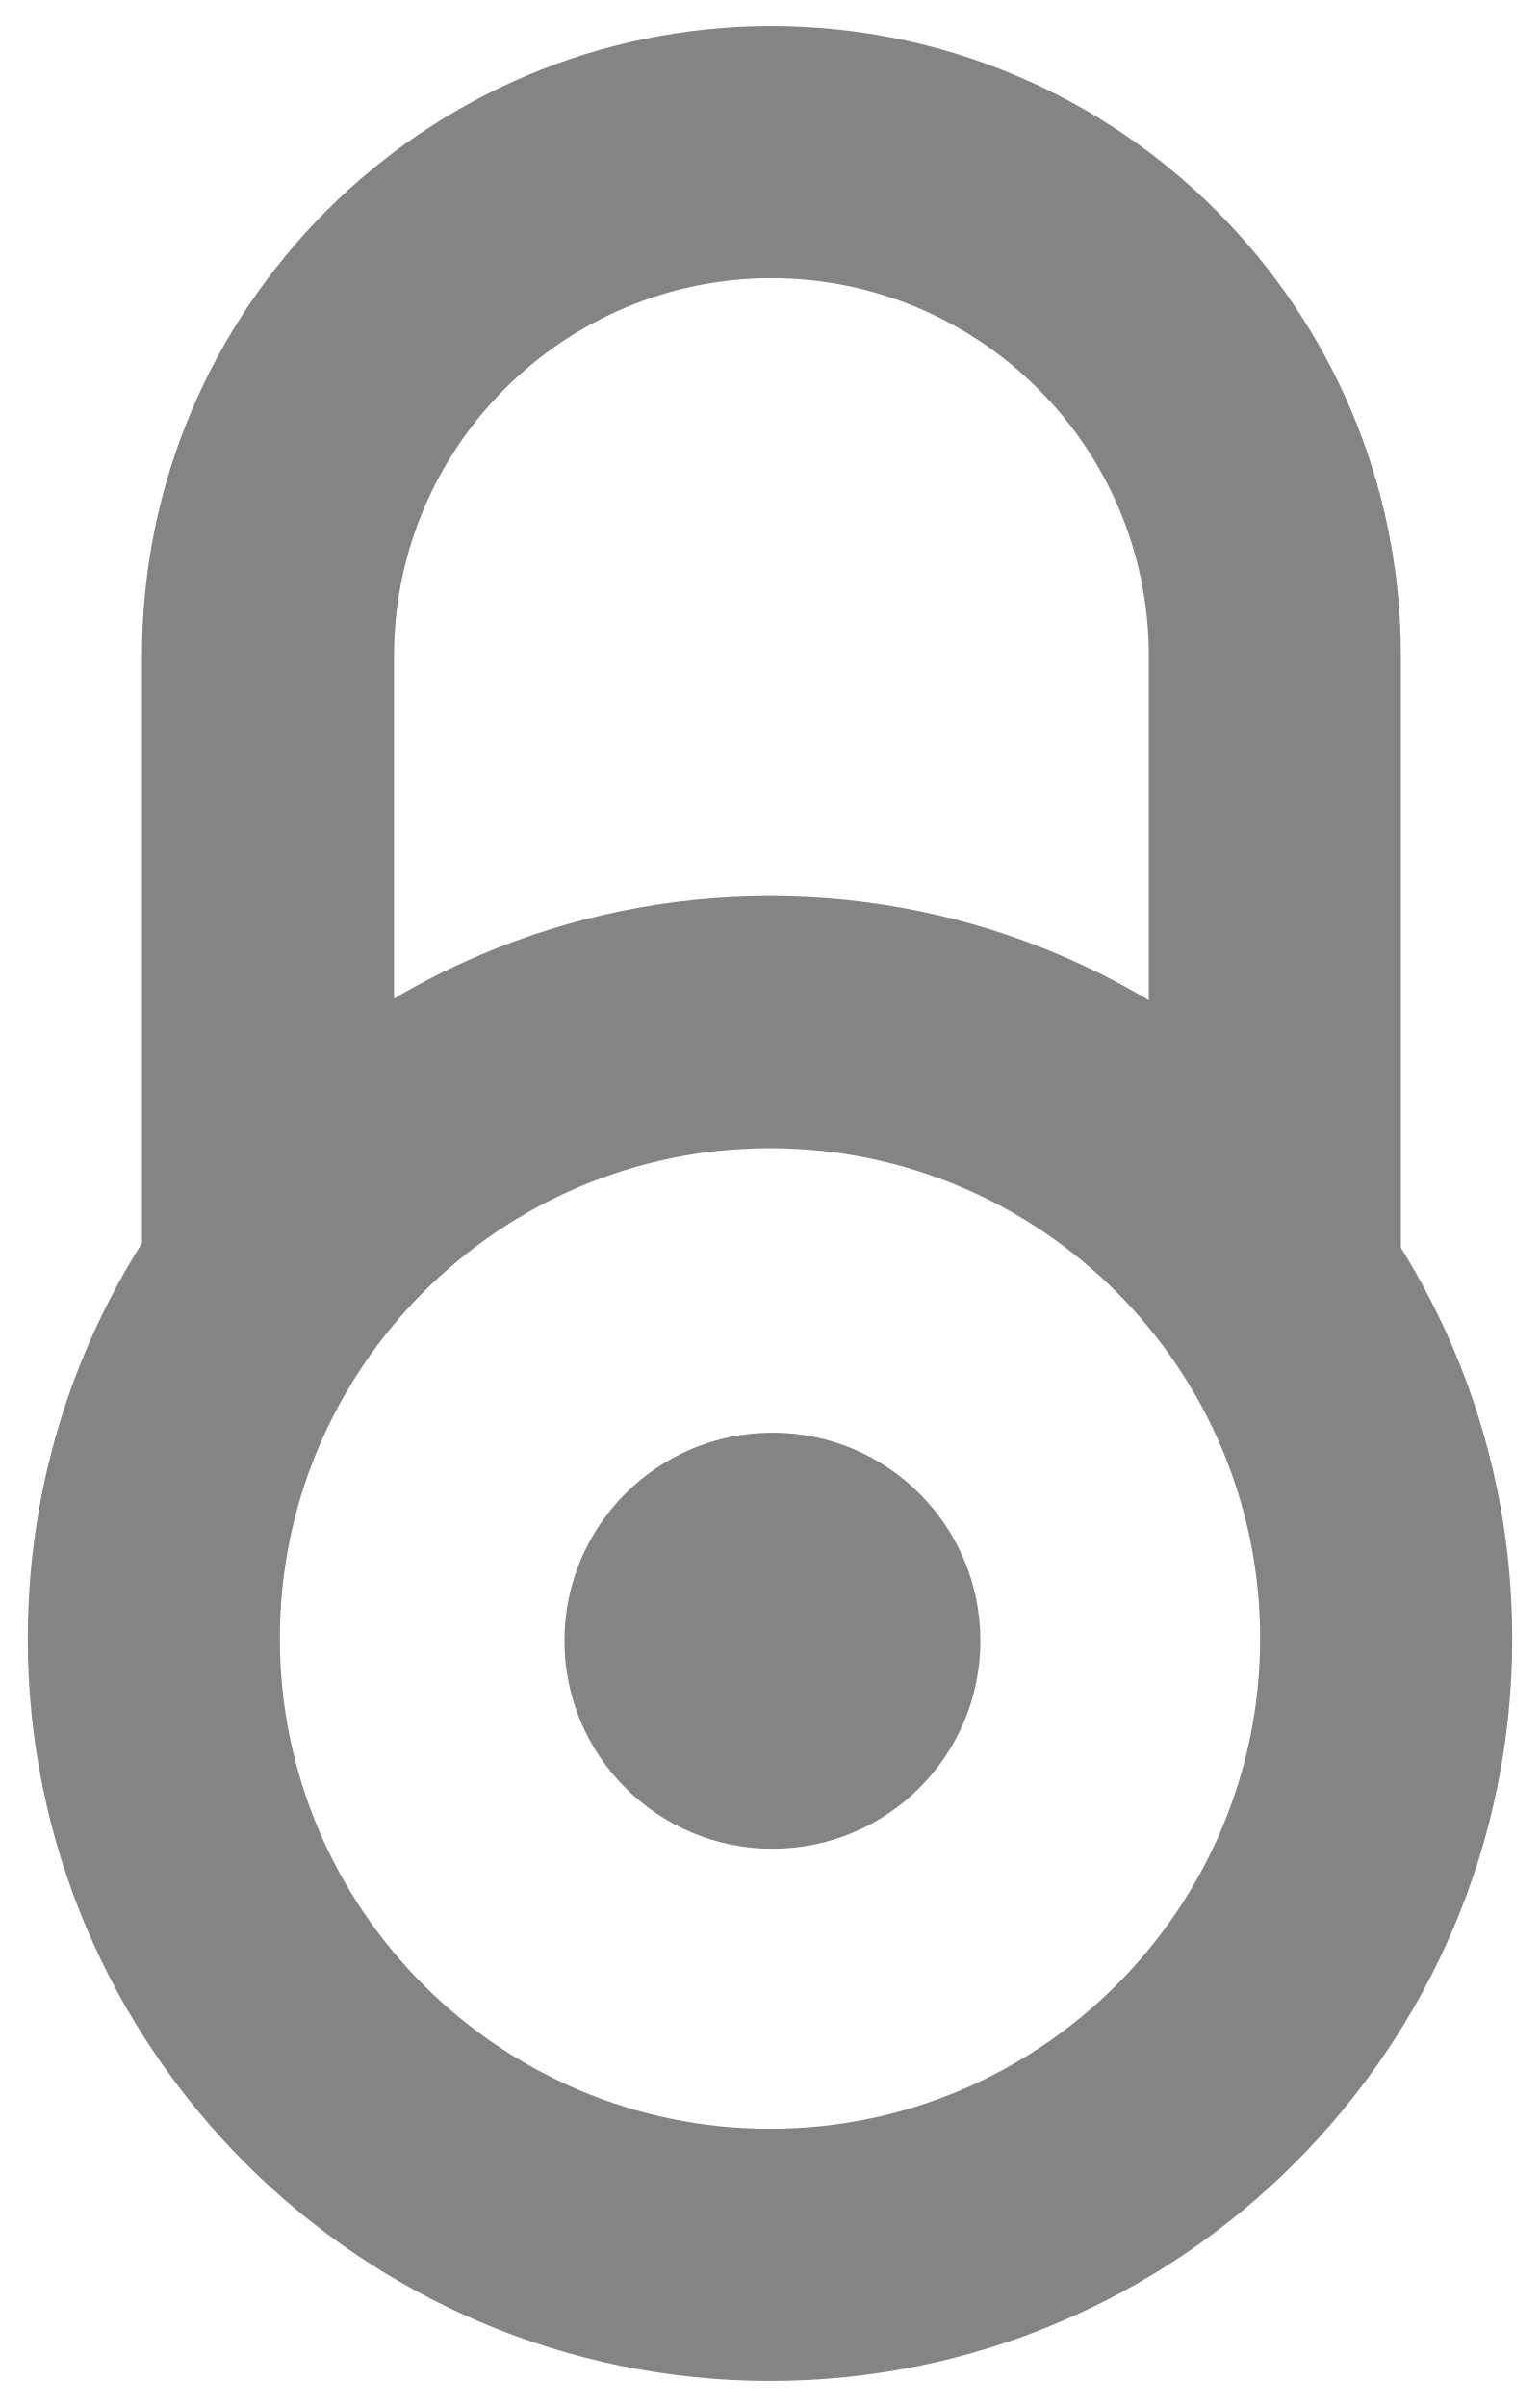
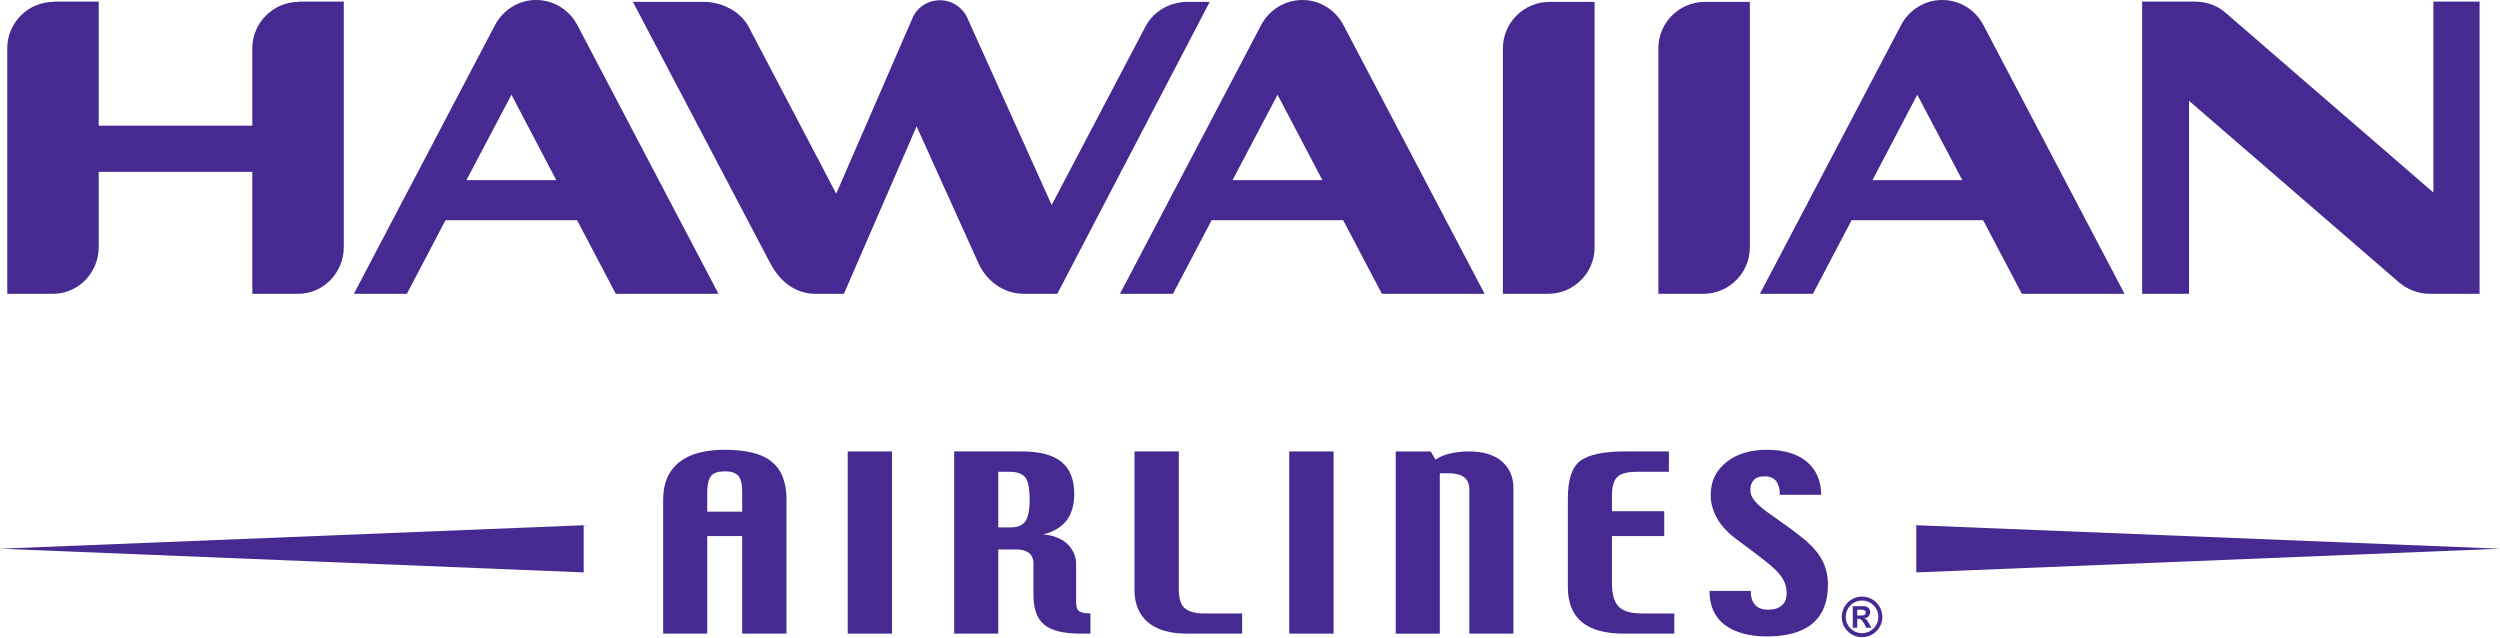
- <svg xmlns="http://www.w3.org/2000/svg" version="1.1" width="640" height="1000">
-   <g transform="translate(-528.6783,-378.6907)">
-     <path d="m 587.683,651.099 -2.7e-4,258.427 104.764,0 0,-258.427 c 0,-86.48 70.362,-156.833 156.83,-156.833 86.468,0 156.825,70.353 156.825,156.833 l 0,258.427 104.764,-2.5e-4 0,-258.427 c 0,-144.24 -117.353,-261.593 -261.589,-261.593 -144.232,0 -261.594,117.353 -261.594,261.593" style="fill:#848484;fill-opacity:1;fill-rule:nonzero;stroke:none" />
-     <path d="m 936.116,1060.349 c 0,47.723 -38.692,86.416 -86.428,86.416 -47.731,0 -86.428,-38.692 -86.428,-86.416 0,-47.752 38.696,-86.448 86.428,-86.448 47.735,0 86.428,38.696 86.428,86.448" style="fill:#848484;fill-opacity:1;fill-rule:nonzero;stroke:none" />
-     <path d="m 644.974,1059.416 c 0,-112.325 91.387,-203.704 203.708,-203.704 112.317,0 203.692,91.379 203.692,203.704 0,112.313 -91.375,203.708 -203.692,203.708 -112.321,0 -203.708,-91.396 -203.708,-203.708 m -104.76,0 c 0,170.069 138.392,308.46 308.469,308.46 170.081,0 308.461,-138.392 308.461,-308.46 0,-170.093 -138.38,-308.469 -308.461,-308.469 -170.077,0 -308.469,138.376 -308.469,308.469" style="fill:#848484;fill-opacity:1;fill-rule:nonzero;stroke:none" />
+ <svg xmlns="http://www.w3.org/2000/svg" width="132.292mm" height="33.715mm" viewBox="0 0 132.292 33.715" version="1.1" id="svg1">
+   <defs id="defs1" />
+   <g id="layer1" transform="translate(-67.16609,-26.6766)">
+     <path style="font-size:6.5px;font-family:fnt0;letter-spacing:0px;word-spacing:0;fill:#462a91;fill-rule:nonzero;stroke:none;stroke-width:0.265" id="path3052" class="ps09 ps17 ps218" d="M 198.378,42.225 V 26.763 h -2.445 V 36.864 l -11.019,-9.53 c -0.422,-0.372 -1.005,-0.571 -1.601,-0.571 h -2.792 V 42.225 h 2.482 V 32.012 l 11.094,9.592 c 0.459,0.397 1.03,0.62 1.663,0.62 h 2.618" />
+     <path style="font-size:6.5px;font-family:fnt0;letter-spacing:0px;word-spacing:0;fill:#462a91;fill-rule:nonzero;stroke:none;stroke-width:0.265" id="path3054" class="ps09 ps17 ps218" d="M 151.547,39.768 V 26.776 h -2.383 c -1.365,0 -2.469,1.104 -2.469,2.457 V 42.225 h 2.432 c 1.34,-0.025 2.42,-1.117 2.42,-2.457" />
+     <path style="font-size:6.5px;font-family:fnt0;letter-spacing:0px;word-spacing:0;fill:#462a91;fill-rule:nonzero;stroke:none;stroke-width:0.265" id="path3056" class="ps09 ps17 ps218" d="M 159.762,39.768 V 26.776 h -2.383 c -1.353,0 -2.457,1.104 -2.457,2.457 V 42.225 h 2.42 c 1.34,-0.025 2.42,-1.117 2.42,-2.457" />
+     <path style="font-size:6.5px;font-family:fnt0;letter-spacing:0px;word-spacing:0;fill:#462a91;fill-rule:nonzero;stroke:none;stroke-width:0.265" id="path3058" class="ps09 ps17 ps218" d="m 82.987,26.763 v 0.012 c -1.365,0 -2.469,1.104 -2.469,2.457 v 4.095 h -8.128 v -6.564 h -2.383 v 0.012 c -1.353,0 -2.457,1.104 -2.457,2.457 v 12.992 h 2.42 c 1.34,0 2.42,-1.117 2.42,-2.469 V 35.772 H 80.518 v 6.453 h 2.42 c 1.34,0 2.42,-1.117 2.42,-2.469 V 26.763 H 82.987" />
+     <path style="font-size:6.5px;font-family:fnt0;letter-spacing:0px;word-spacing:0;fill:#462a91;fill-rule:nonzero;stroke:none;stroke-width:0.265" id="path3060" class="ps09 ps17 ps218" d="m 99.752,42.225 h 5.435 L 97.717,28.004 c -0.409,-0.782 -1.228,-1.328 -2.184,-1.328 -0.943,0 -1.762,0.546 -2.172,1.328 L 85.891,42.225 h 2.804 l 2.047,-3.896 h 6.961 z m -7.904,-6.018 2.383,-4.517 2.37,4.517 H 91.847" />
+     <path style="font-size:6.5px;font-family:fnt0;letter-spacing:0px;word-spacing:0;fill:#462a91;fill-rule:nonzero;stroke:none;stroke-width:0.265" id="path3062" class="ps09 ps17 ps218" d="m 140.292,42.225 h 5.435 l -7.47,-14.221 c -0.409,-0.782 -1.228,-1.328 -2.172,-1.328 -0.955,0 -1.774,0.546 -2.184,1.328 L 126.431,42.225 h 2.804 l 2.047,-3.896 h 6.961 z m -7.904,-6.018 2.383,-4.517 2.37,4.517 h -4.753" />
+     <path style="font-size:6.5px;font-family:fnt0;letter-spacing:0px;word-spacing:0;fill:#462a91;fill-rule:nonzero;stroke:none;stroke-width:0.265" id="path3064" class="ps09 ps17 ps218" d="m 174.156,42.225 h 5.435 l -7.47,-14.221 c -0.409,-0.782 -1.228,-1.328 -2.184,-1.328 -0.943,0 -1.762,0.546 -2.172,1.328 L 160.295,42.225 h 2.804 l 2.047,-3.896 h 6.961 z m -7.904,-6.018 2.37,-4.517 2.383,4.517 h -4.753" />
+     <path style="font-size:6.5px;font-family:fnt0;letter-spacing:0px;word-spacing:0;fill:#462a91;fill-rule:nonzero;stroke:none;stroke-width:0.265" id="path3066" class="ps09 ps17 ps218" d="m 118.353,27.62 c -0.248,-0.546 -0.807,-0.931 -1.452,-0.931 -0.645,0 -1.216,0.385 -1.452,0.955 l -4.033,9.282 -4.629,-8.823 c -0.422,-0.807 -1.402,-1.328 -2.383,-1.328 h -3.748 l 7.259,13.811 c 0.509,0.968 1.315,1.638 2.407,1.638 h 1.501 l 3.847,-8.86 3.264,7.222 c 0.422,0.943 1.315,1.638 2.407,1.638 h 1.774 l 8.066,-15.449 h -1.166 c -0.968,0 -1.837,0.521 -2.246,1.328 l -4.951,9.418 -4.467,-9.902" />
+     <path style="font-size:6.5px;font-family:fnt0;letter-spacing:0px;word-spacing:0;fill:#462a91;fill-rule:nonzero;stroke:none;stroke-width:0.265" id="path3068" class="ps09 ps17 ps218" d="M 104.591,53.753 V 52.711 c 0,-0.397 0.074,-0.682 0.199,-0.844 0.137,-0.174 0.385,-0.248 0.745,-0.248 0.335,0 0.558,0.074 0.707,0.248 0.137,0.161 0.199,0.447 0.199,0.844 v 1.042 z m 4.194,-0.645 c 0,-0.918 -0.261,-1.576 -0.782,-1.998 -0.509,-0.422 -1.34,-0.633 -2.482,-0.633 -1.067,0 -1.874,0.223 -2.432,0.67 -0.546,0.447 -0.831,1.104 -0.831,1.961 v 7.098 h 2.333 V 55.043 h 1.849 v 5.162 h 2.345 v -7.098" />
+     <path style="font-size:6.5px;font-family:fnt0;letter-spacing:0px;word-spacing:0;fill:#462a91;fill-rule:nonzero;stroke:none;stroke-width:0.265" id="path3070" class="ps09 ps17 ps218" d="m 112.024,50.564 h 2.345 v 9.642 h -2.345 z" />
+     <path style="font-size:6.5px;font-family:fnt0;letter-spacing:0px;word-spacing:0;fill:#462a91;fill-rule:nonzero;stroke:none;stroke-width:0.265" id="path3072" class="ps09 ps17 ps218" d="m 121.418,54.274 c -0.161,0.211 -0.409,0.31 -0.757,0.31 h -0.67 v -2.941 h 0.608 c 0.397,0 0.67,0.099 0.831,0.31 0.149,0.199 0.223,0.596 0.223,1.191 0,0.534 -0.087,0.918 -0.236,1.129 z m 3.45,4.864 c -0.31,0 -0.509,-0.05 -0.608,-0.124 -0.099,-0.087 -0.149,-0.248 -0.149,-0.472 v -1.998 c 0,-0.434 -0.161,-0.782 -0.459,-1.08 -0.31,-0.285 -0.732,-0.459 -1.278,-0.509 0.546,-0.136 0.955,-0.385 1.228,-0.732 0.273,-0.36 0.409,-0.819 0.409,-1.402 0,-0.769 -0.223,-1.328 -0.67,-1.7 -0.447,-0.372 -1.154,-0.558 -2.134,-0.558 h -3.549 v 9.642 h 2.333 V 55.751 h 0.968 c 0.273,0 0.496,0.062 0.658,0.186 0.149,0.124 0.236,0.31 0.236,0.558 v 1.675 c 0,0.72 0.186,1.241 0.571,1.564 0.372,0.31 1.018,0.472 1.911,0.472 h 0.534 v -1.067" />
+     <path style="font-size:6.5px;font-family:fnt0;letter-spacing:0px;word-spacing:0;fill:#462a91;fill-rule:nonzero;stroke:none;stroke-width:0.265" id="path3074" class="ps09 ps17 ps218" d="m 132.896,60.206 h -2.929 c -0.893,0 -1.576,-0.199 -2.047,-0.596 -0.484,-0.397 -0.72,-0.98 -0.72,-1.725 v -7.321 h 2.345 v 7.272 c 0,0.521 0.112,0.869 0.335,1.042 0.236,0.174 0.546,0.261 0.968,0.261 h 2.047 v 1.067" />
+     <path style="font-size:6.5px;font-family:fnt0;letter-spacing:0px;word-spacing:0;fill:#462a91;fill-rule:nonzero;stroke:none;stroke-width:0.265" id="path3076" class="ps09 ps17 ps218" d="m 135.39,50.564 h 2.345 v 9.642 h -2.345 z" />
+     <path style="font-size:6.5px;font-family:fnt0;letter-spacing:0px;word-spacing:0;fill:#462a91;fill-rule:nonzero;stroke:none;stroke-width:0.265" id="path3078" class="ps09 ps17 ps218" d="m 147.253,60.206 h -2.333 v -7.631 c 0,-0.285 -0.099,-0.496 -0.273,-0.645 -0.186,-0.136 -0.472,-0.211 -0.869,-0.211 h -0.422 v 8.488 h -2.333 v -9.642 h 1.849 l 0.261,0.434 c 0.211,-0.149 0.472,-0.261 0.769,-0.323 0.31,-0.074 0.645,-0.112 1.005,-0.112 0.732,0 1.315,0.174 1.725,0.521 0.409,0.347 0.62,0.819 0.62,1.415 v 7.706" />
+     <path style="font-size:6.5px;font-family:fnt0;letter-spacing:0px;word-spacing:0;fill:#462a91;fill-rule:nonzero;stroke:none;stroke-width:0.265" id="path3080" class="ps09 ps17 ps218" d="m 155.766,60.206 h -2.668 c -0.98,0 -1.725,-0.199 -2.221,-0.608 -0.496,-0.409 -0.745,-1.03 -0.745,-1.849 v -4.703 c 0,-0.98 0.211,-1.638 0.645,-1.973 0.434,-0.335 1.228,-0.509 2.407,-0.509 h 2.296 v 1.08 h -1.675 c -0.521,0 -0.869,0.087 -1.055,0.273 -0.199,0.199 -0.285,0.521 -0.285,0.98 v 0.831 h 2.767 v 1.315 h -2.767 v 2.482 c 0,0.583 0.112,0.993 0.347,1.241 0.236,0.248 0.645,0.372 1.216,0.372 h 1.737 v 1.067" />
+     <path style="font-size:6.5px;font-family:fnt0;letter-spacing:0px;word-spacing:0;fill:#462a91;fill-rule:nonzero;stroke:none;stroke-width:0.265" id="path3082" class="ps09 ps17 ps218" d="m 163.894,57.637 c 0,0.893 -0.273,1.576 -0.819,2.035 -0.546,0.459 -1.353,0.682 -2.42,0.682 -0.943,0 -1.688,-0.211 -2.234,-0.62 -0.534,-0.409 -0.794,-1.018 -0.794,-1.787 h 2.184 c 0,0.323 0.074,0.558 0.223,0.732 0.161,0.174 0.385,0.261 0.695,0.261 0.31,0 0.546,-0.074 0.72,-0.223 0.174,-0.149 0.261,-0.36 0.261,-0.633 0,-0.285 -0.062,-0.546 -0.199,-0.769 -0.137,-0.223 -0.347,-0.459 -0.62,-0.695 -0.149,-0.136 -0.484,-0.397 -1.03,-0.807 -0.534,-0.397 -0.856,-0.633 -0.943,-0.707 -0.422,-0.335 -0.732,-0.695 -0.918,-1.055 -0.199,-0.372 -0.31,-0.757 -0.31,-1.179 0,-0.732 0.285,-1.315 0.844,-1.75 0.546,-0.434 1.266,-0.645 2.147,-0.645 0.881,0 1.588,0.211 2.097,0.633 0.496,0.422 0.757,1.005 0.757,1.75 h -2.184 c 0,-0.323 -0.074,-0.558 -0.199,-0.732 -0.137,-0.161 -0.347,-0.248 -0.62,-0.248 -0.248,0 -0.434,0.062 -0.558,0.199 -0.124,0.124 -0.186,0.298 -0.186,0.521 0,0.186 0.062,0.36 0.186,0.521 0.124,0.174 0.347,0.385 0.682,0.633 0.037,0.025 0.347,0.248 0.906,0.645 0.558,0.397 0.955,0.707 1.191,0.906 0.409,0.372 0.707,0.732 0.881,1.104 0.174,0.36 0.261,0.782 0.261,1.228" />
+     <path style="font-size:6.5px;font-family:fnt0;letter-spacing:0px;word-spacing:0;fill:#462a91;fill-rule:nonzero;stroke:none;stroke-width:0.265" id="path3090" class="ps09" d="m 98.313,54.46 -31.146,1.253 30.886,1.253 v -2.507" />
+     <path style="font-size:6.5px;font-family:fnt0;letter-spacing:0px;word-spacing:0;fill:#462a91;fill-rule:nonzero;stroke:none;stroke-width:0.265" id="path3092" class="ps09" d="m 168.311,54.46 31.146,1.253 -30.886,1.253 v -2.507" />
+     <path style="font-size:6.5px;font-family:fnt0;letter-spacing:0px;word-spacing:0;fill:#462a91;fill-rule:nonzero;stroke:none;stroke-width:0.265" id="path3094" class="ps09 ps17 ps218" d="m 165.693,58.456 c 0.484,0 0.869,0.385 0.869,0.869 0,0.472 -0.385,0.856 -0.869,0.856 -0.472,0 -0.856,-0.385 -0.856,-0.856 0,-0.484 0.385,-0.869 0.856,-0.869 z m 0.509,1.439 -0.137,-0.236 c -0.112,-0.199 -0.136,-0.223 -0.236,-0.261 v -0.012 c 0.186,-0.012 0.298,-0.136 0.298,-0.31 0,-0.186 -0.112,-0.323 -0.36,-0.323 h -0.558 v 1.142 h 0.236 v -0.472 h 0.037 c 0.099,0 0.137,0.012 0.186,0.062 0.05,0.05 0.112,0.137 0.161,0.223 l 0.087,0.186 h 0.285 z m -0.757,-0.645 v -0.31 h 0.211 c 0.149,0 0.236,0.05 0.236,0.149 0,0.087 -0.05,0.161 -0.211,0.161 z m 0.248,-1.005 c -0.583,0 -1.067,0.484 -1.067,1.08 0,0.596 0.484,1.067 1.067,1.067 0.596,0 1.08,-0.472 1.08,-1.067 0,-0.596 -0.484,-1.08 -1.08,-1.08" />
  </g>
</svg>
